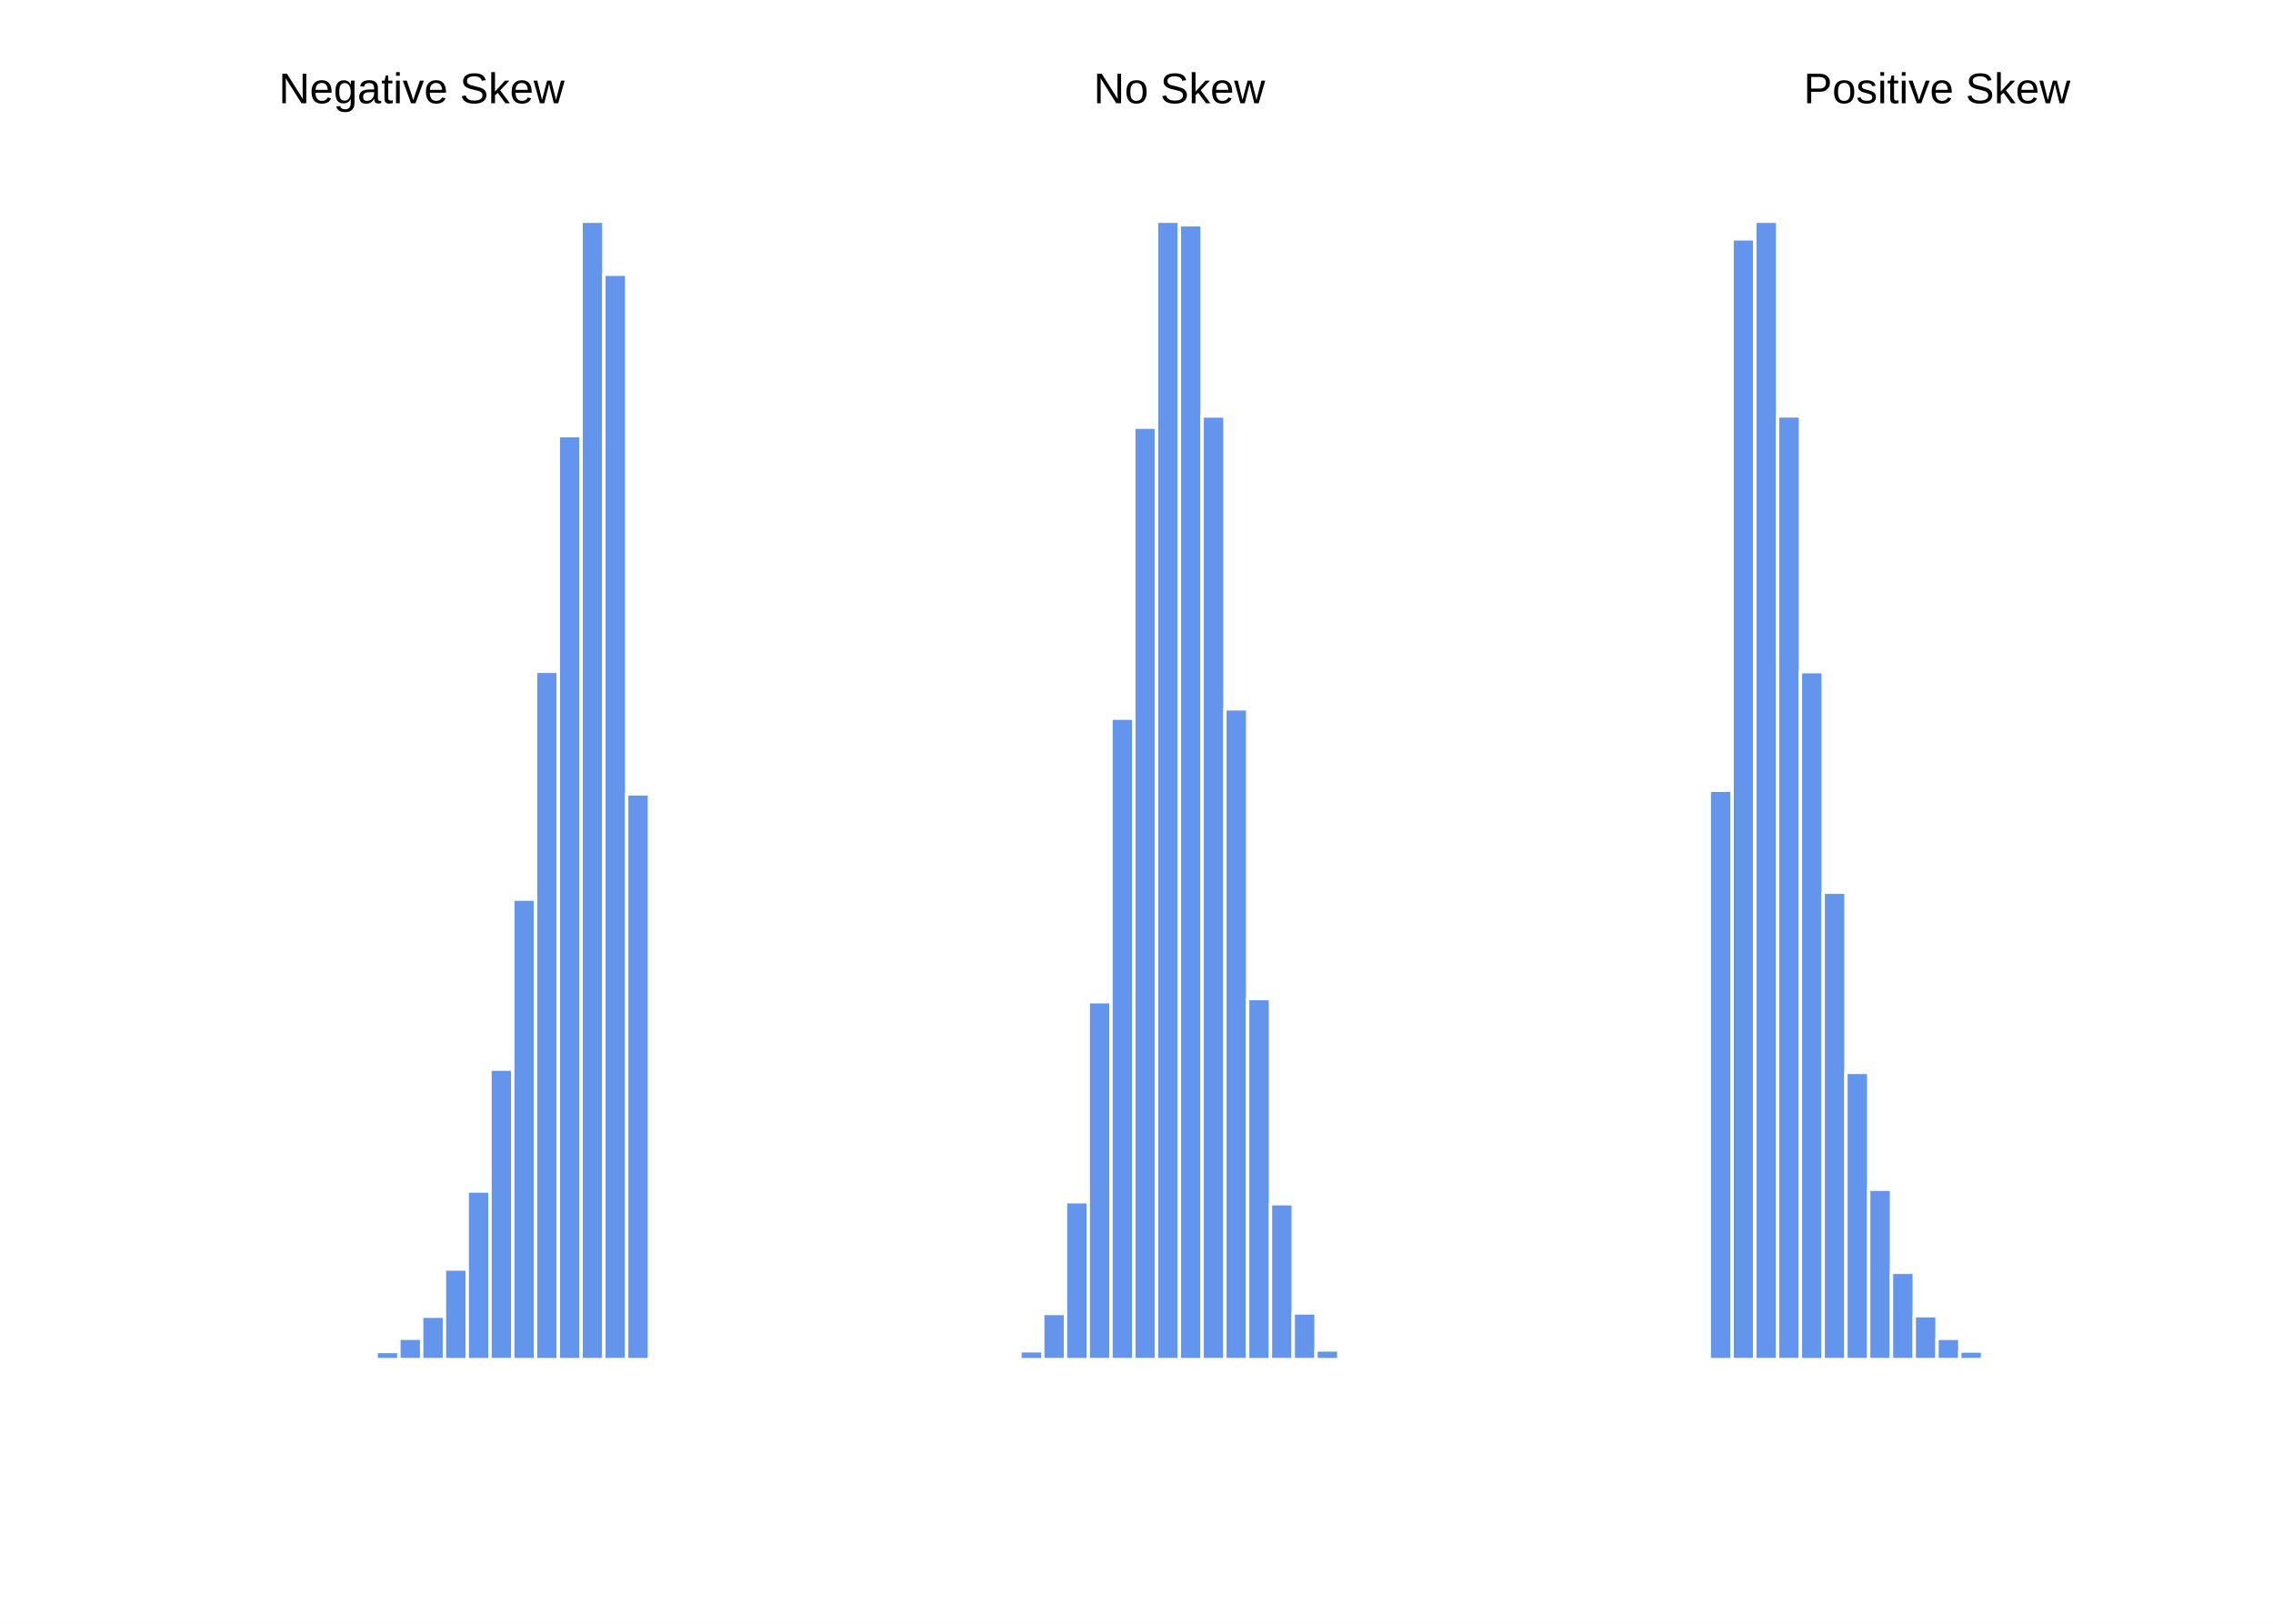
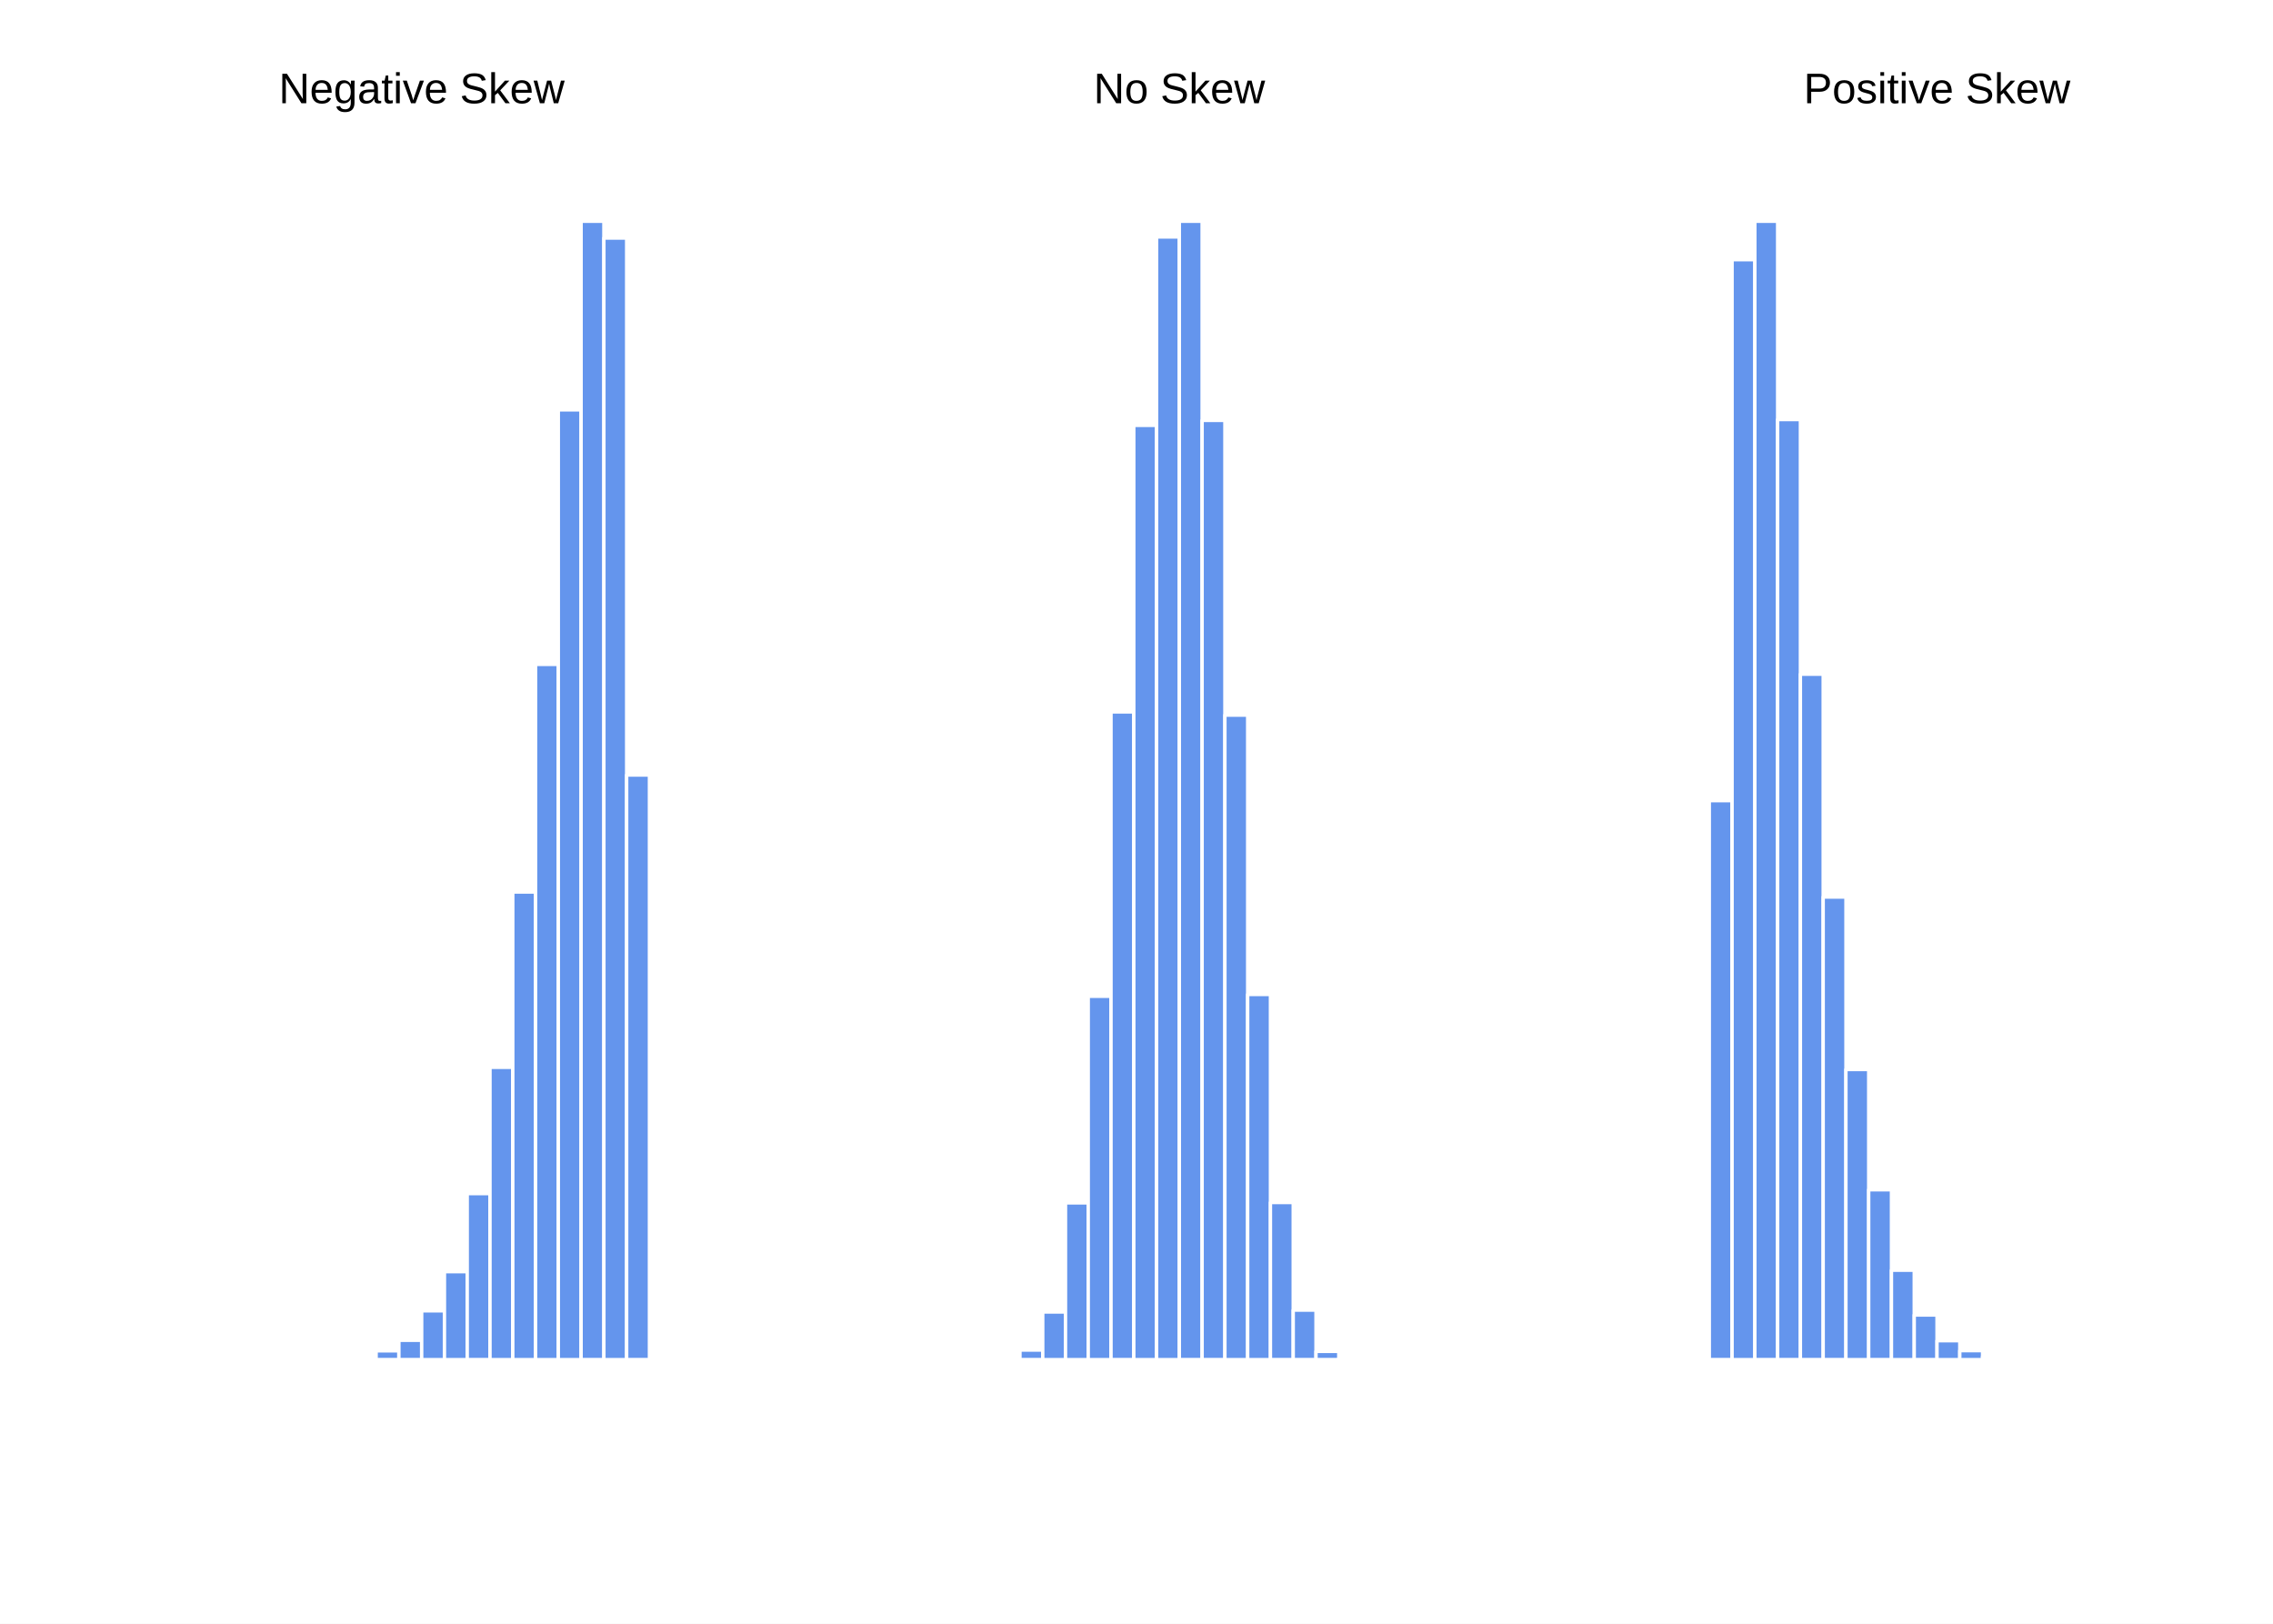
<svg xmlns="http://www.w3.org/2000/svg" class="svglite" width="504.00pt" height="360.00pt" viewBox="0 0 504.00 360.00">
  <defs>
    <style type="text/css">
    .svglite line, .svglite polyline, .svglite polygon, .svglite path, .svglite rect, .svglite circle {
      fill: none;
      stroke: #000000;
      stroke-linecap: round;
      stroke-linejoin: round;
      stroke-miterlimit: 10.00;
    }
    .svglite text {
      white-space: pre;
    }
  </style>
  </defs>
  <rect width="100%" height="100%" style="stroke: none; fill: #FFFFFF;" />
  <defs>
    <clipPath id="cpMC4wMHw1MDQuMDB8MC4wMHwzNjAuMDA=">
      <rect x="0.00" y="0.00" width="504.00" height="360.00" />
    </clipPath>
  </defs>
  <g clip-path="url(#cpMC4wMHw1MDQuMDB8MC4wMHwzNjAuMDA=)">
</g>
  <defs>
    <clipPath id="cpMzguOTd8MTQ4LjA0fDM4Ljk3fDMxMS41Mw==">
      <rect x="38.97" y="38.97" width="109.08" height="272.56" />
    </clipPath>
  </defs>
  <g clip-path="url(#cpMzguOTd8MTQ4LjA0fDM4Ljk3fDMxMS41Mw==)">
</g>
  <defs>
    <clipPath id="cpMC4wMHwxNjguMDB8MC4wMHwzNjAuMDA=">
      <rect x="0.00" y="0.00" width="168.00" height="360.00" />
    </clipPath>
  </defs>
  <g clip-path="url(#cpMC4wMHwxNjguMDB8MC4wMHwzNjAuMDA=)">
    <text x="93.50" y="22.89" text-anchor="middle" style="font-size: 9.50px; font-family: &quot;Arial&quot;;" textLength="63.38px" lengthAdjust="spacingAndGlyphs">Negative Skew</text>
  </g>
  <g clip-path="url(#cpMzguOTd8MTQ4LjA0fDM4Ljk3fDMxMS41Mw==)">
    <rect x="43.01" y="301.43" width="5.05" height="0.00" style="stroke-width: 0.75; stroke: #FFFFFF; fill: #6495ED;" />
    <rect x="48.06" y="301.43" width="5.05" height="0.00" style="stroke-width: 0.75; stroke: #FFFFFF; fill: #6495ED;" />
    <rect x="53.11" y="301.43" width="5.05" height="0.00" style="stroke-width: 0.75; stroke: #FFFFFF; fill: #6495ED;" />
    <rect x="58.16" y="301.43" width="5.05" height="0.00" style="stroke-width: 0.75; stroke: #FFFFFF; fill: #6495ED;" />
-     <rect x="63.21" y="301.42" width="5.05" height="0.012" style="stroke-width: 0.75; stroke: #FFFFFF; fill: #6495ED;" />
-     <rect x="68.26" y="301.39" width="5.05" height="0.049" style="stroke-width: 0.75; stroke: #FFFFFF; fill: #6495ED;" />
-     <rect x="73.30" y="301.26" width="5.05" height="0.17" style="stroke-width: 0.75; stroke: #FFFFFF; fill: #6495ED;" />
-     <rect x="78.35" y="300.86" width="5.05" height="0.57" style="stroke-width: 0.75; stroke: #FFFFFF; fill: #6495ED;" />
-     <rect x="83.40" y="299.63" width="5.05" height="1.80" style="stroke-width: 0.75; stroke: #FFFFFF; fill: #6495ED;" />
-     <rect x="88.45" y="296.70" width="5.05" height="4.73" style="stroke-width: 0.75; stroke: #FFFFFF; fill: #6495ED;" />
-     <rect x="93.50" y="291.82" width="5.05" height="9.61" style="stroke-width: 0.75; stroke: #FFFFFF; fill: #6495ED;" />
-     <rect x="98.55" y="281.36" width="5.05" height="20.08" style="stroke-width: 0.75; stroke: #FFFFFF; fill: #6495ED;" />
-     <rect x="103.60" y="264.06" width="5.05" height="37.38" style="stroke-width: 0.75; stroke: #FFFFFF; fill: #6495ED;" />
-     <rect x="108.65" y="237.04" width="5.05" height="64.39" style="stroke-width: 0.75; stroke: #FFFFFF; fill: #6495ED;" />
-     <rect x="113.70" y="199.35" width="5.05" height="102.09" style="stroke-width: 0.75; stroke: #FFFFFF; fill: #6495ED;" />
-     <rect x="118.75" y="148.83" width="5.05" height="152.61" style="stroke-width: 0.75; stroke: #FFFFFF; fill: #6495ED;" />
-     <rect x="123.80" y="96.58" width="5.05" height="204.86" style="stroke-width: 0.75; stroke: #FFFFFF; fill: #6495ED;" />
+     <rect x="63.21" y="301.43" width="5.05" height="0.00" style="stroke-width: 0.75; stroke: #FFFFFF; fill: #6495ED;" />
+     <rect x="68.26" y="301.40" width="5.05" height="0.037" style="stroke-width: 0.75; stroke: #FFFFFF; fill: #6495ED;" />
+     <rect x="73.30" y="301.31" width="5.05" height="0.12" style="stroke-width: 0.75; stroke: #FFFFFF; fill: #6495ED;" />
+     <rect x="78.35" y="300.70" width="5.05" height="0.73" style="stroke-width: 0.75; stroke: #FFFFFF; fill: #6495ED;" />
+     <rect x="83.40" y="299.50" width="5.05" height="1.93" style="stroke-width: 0.75; stroke: #FFFFFF; fill: #6495ED;" />
+     <rect x="88.45" y="297.16" width="5.05" height="4.27" style="stroke-width: 0.75; stroke: #FFFFFF; fill: #6495ED;" />
+     <rect x="93.50" y="290.63" width="5.05" height="10.81" style="stroke-width: 0.75; stroke: #FFFFFF; fill: #6495ED;" />
+     <rect x="98.55" y="281.95" width="5.05" height="19.49" style="stroke-width: 0.75; stroke: #FFFFFF; fill: #6495ED;" />
+     <rect x="103.60" y="264.64" width="5.05" height="36.79" style="stroke-width: 0.75; stroke: #FFFFFF; fill: #6495ED;" />
+     <rect x="108.65" y="236.64" width="5.05" height="64.80" style="stroke-width: 0.75; stroke: #FFFFFF; fill: #6495ED;" />
+     <rect x="113.70" y="197.77" width="5.05" height="103.67" style="stroke-width: 0.75; stroke: #FFFFFF; fill: #6495ED;" />
+     <rect x="118.75" y="147.31" width="5.05" height="154.13" style="stroke-width: 0.75; stroke: #FFFFFF; fill: #6495ED;" />
+     <rect x="123.80" y="90.87" width="5.05" height="210.57" style="stroke-width: 0.75; stroke: #FFFFFF; fill: #6495ED;" />
    <rect x="128.85" y="49.06" width="5.05" height="252.37" style="stroke-width: 0.75; stroke: #FFFFFF; fill: #6495ED;" />
-     <rect x="133.90" y="60.80" width="5.05" height="240.63" style="stroke-width: 0.75; stroke: #FFFFFF; fill: #6495ED;" />
-     <rect x="138.95" y="176.01" width="5.05" height="125.43" style="stroke-width: 0.75; stroke: #FFFFFF; fill: #6495ED;" />
+     <rect x="133.90" y="52.78" width="5.05" height="248.66" style="stroke-width: 0.75; stroke: #FFFFFF; fill: #6495ED;" />
+     <rect x="138.95" y="171.83" width="5.05" height="129.60" style="stroke-width: 0.75; stroke: #FFFFFF; fill: #6495ED;" />
  </g>
  <defs>
    <clipPath id="cpMjA2Ljk3fDMxNi4wNHwzOC45N3wzMTEuNTM=">
      <rect x="206.97" y="38.97" width="109.08" height="272.56" />
    </clipPath>
  </defs>
  <g clip-path="url(#cpMjA2Ljk3fDMxNi4wNHwzOC45N3wzMTEuNTM=)">
</g>
  <defs>
    <clipPath id="cpMTY4LjAwfDMzNi4wMHwwLjAwfDM2MC4wMA==">
      <rect x="168.00" y="0.00" width="168.00" height="360.00" />
    </clipPath>
  </defs>
  <g clip-path="url(#cpMTY4LjAwfDMzNi4wMHwwLjAwfDM2MC4wMA==)">
    <text x="261.50" y="22.89" text-anchor="middle" style="font-size: 9.50px; font-family: &quot;Arial&quot;;" textLength="38.02px" lengthAdjust="spacingAndGlyphs">No Skew</text>
  </g>
  <g clip-path="url(#cpMjA2Ljk3fDMxNi4wNHwzOC45N3wzMTEuNTM=)">
    <rect x="211.01" y="301.43" width="5.05" height="0.00" style="stroke-width: 0.75; stroke: #FFFFFF; fill: #6495ED;" />
-     <rect x="216.06" y="301.43" width="5.05" height="0.00" style="stroke-width: 0.75; stroke: #FFFFFF; fill: #6495ED;" />
-     <rect x="221.11" y="301.24" width="5.05" height="0.19" style="stroke-width: 0.75; stroke: #FFFFFF; fill: #6495ED;" />
-     <rect x="226.16" y="299.48" width="5.05" height="1.96" style="stroke-width: 0.75; stroke: #FFFFFF; fill: #6495ED;" />
-     <rect x="231.21" y="291.21" width="5.05" height="10.22" style="stroke-width: 0.75; stroke: #FFFFFF; fill: #6495ED;" />
-     <rect x="236.26" y="266.43" width="5.05" height="35.01" style="stroke-width: 0.75; stroke: #FFFFFF; fill: #6495ED;" />
-     <rect x="241.30" y="222.09" width="5.05" height="79.34" style="stroke-width: 0.75; stroke: #FFFFFF; fill: #6495ED;" />
-     <rect x="246.35" y="159.22" width="5.05" height="142.21" style="stroke-width: 0.75; stroke: #FFFFFF; fill: #6495ED;" />
-     <rect x="251.40" y="94.71" width="5.05" height="206.72" style="stroke-width: 0.75; stroke: #FFFFFF; fill: #6495ED;" />
-     <rect x="256.45" y="49.06" width="5.05" height="252.37" style="stroke-width: 0.75; stroke: #FFFFFF; fill: #6495ED;" />
-     <rect x="261.50" y="49.84" width="5.05" height="251.60" style="stroke-width: 0.75; stroke: #FFFFFF; fill: #6495ED;" />
-     <rect x="266.55" y="92.23" width="5.05" height="209.20" style="stroke-width: 0.75; stroke: #FFFFFF; fill: #6495ED;" />
-     <rect x="271.60" y="157.16" width="5.05" height="144.27" style="stroke-width: 0.75; stroke: #FFFFFF; fill: #6495ED;" />
-     <rect x="276.65" y="221.39" width="5.05" height="80.05" style="stroke-width: 0.75; stroke: #FFFFFF; fill: #6495ED;" />
-     <rect x="281.70" y="266.88" width="5.05" height="34.55" style="stroke-width: 0.75; stroke: #FFFFFF; fill: #6495ED;" />
-     <rect x="286.75" y="291.09" width="5.05" height="10.34" style="stroke-width: 0.75; stroke: #FFFFFF; fill: #6495ED;" />
-     <rect x="291.80" y="299.29" width="5.05" height="2.15" style="stroke-width: 0.75; stroke: #FFFFFF; fill: #6495ED;" />
-     <rect x="296.85" y="301.23" width="5.05" height="0.20" style="stroke-width: 0.75; stroke: #FFFFFF; fill: #6495ED;" />
+     <rect x="216.06" y="301.42" width="5.05" height="0.015" style="stroke-width: 0.75; stroke: #FFFFFF; fill: #6495ED;" />
+     <rect x="221.11" y="301.32" width="5.05" height="0.12" style="stroke-width: 0.75; stroke: #FFFFFF; fill: #6495ED;" />
+     <rect x="226.16" y="299.33" width="5.05" height="2.10" style="stroke-width: 0.75; stroke: #FFFFFF; fill: #6495ED;" />
+     <rect x="231.21" y="290.88" width="5.05" height="10.56" style="stroke-width: 0.75; stroke: #FFFFFF; fill: #6495ED;" />
+     <rect x="236.26" y="266.69" width="5.05" height="34.75" style="stroke-width: 0.75; stroke: #FFFFFF; fill: #6495ED;" />
+     <rect x="241.30" y="220.89" width="5.05" height="80.55" style="stroke-width: 0.75; stroke: #FFFFFF; fill: #6495ED;" />
+     <rect x="246.35" y="157.84" width="5.05" height="143.59" style="stroke-width: 0.75; stroke: #FFFFFF; fill: #6495ED;" />
+     <rect x="251.40" y="94.31" width="5.05" height="207.13" style="stroke-width: 0.75; stroke: #FFFFFF; fill: #6495ED;" />
+     <rect x="256.45" y="52.54" width="5.05" height="248.90" style="stroke-width: 0.75; stroke: #FFFFFF; fill: #6495ED;" />
+     <rect x="261.50" y="49.06" width="5.05" height="252.37" style="stroke-width: 0.75; stroke: #FFFFFF; fill: #6495ED;" />
+     <rect x="266.55" y="93.21" width="5.05" height="208.22" style="stroke-width: 0.75; stroke: #FFFFFF; fill: #6495ED;" />
+     <rect x="271.60" y="158.55" width="5.05" height="142.89" style="stroke-width: 0.75; stroke: #FFFFFF; fill: #6495ED;" />
+     <rect x="276.65" y="220.48" width="5.05" height="80.96" style="stroke-width: 0.75; stroke: #FFFFFF; fill: #6495ED;" />
+     <rect x="281.70" y="266.61" width="5.05" height="34.82" style="stroke-width: 0.75; stroke: #FFFFFF; fill: #6495ED;" />
+     <rect x="286.75" y="290.47" width="5.05" height="10.96" style="stroke-width: 0.75; stroke: #FFFFFF; fill: #6495ED;" />
+     <rect x="291.80" y="299.62" width="5.05" height="1.81" style="stroke-width: 0.75; stroke: #FFFFFF; fill: #6495ED;" />
+     <rect x="296.85" y="301.20" width="5.05" height="0.23" style="stroke-width: 0.75; stroke: #FFFFFF; fill: #6495ED;" />
    <rect x="301.90" y="301.42" width="5.05" height="0.015" style="stroke-width: 0.75; stroke: #FFFFFF; fill: #6495ED;" />
    <rect x="306.95" y="301.43" width="5.05" height="0.00" style="stroke-width: 0.75; stroke: #FFFFFF; fill: #6495ED;" />
  </g>
  <defs>
    <clipPath id="cpMzc0Ljk3fDQ4NC4wNHwzOC45N3wzMTEuNTM=">
      <rect x="374.97" y="38.97" width="109.08" height="272.56" />
    </clipPath>
  </defs>
  <g clip-path="url(#cpMzc0Ljk3fDQ4NC4wNHwzOC45N3wzMTEuNTM=)">
</g>
  <defs>
    <clipPath id="cpMzM2LjAwfDUwNC4wMHwwLjAwfDM2MC4wMA==">
      <rect x="336.00" y="0.00" width="168.00" height="360.00" />
    </clipPath>
  </defs>
  <g clip-path="url(#cpMzM2LjAwfDUwNC4wMHwwLjAwfDM2MC4wMA==)">
    <text x="429.50" y="22.89" text-anchor="middle" style="font-size: 9.50px; font-family: &quot;Arial&quot;;" textLength="59.15px" lengthAdjust="spacingAndGlyphs">Positive Skew</text>
  </g>
  <g clip-path="url(#cpMzc0Ljk3fDQ4NC4wNHwzOC45N3wzMTEuNTM=)">
-     <rect x="379.01" y="175.20" width="5.05" height="126.24" style="stroke-width: 0.75; stroke: #FFFFFF; fill: #6495ED;" />
-     <rect x="384.06" y="52.96" width="5.05" height="248.47" style="stroke-width: 0.75; stroke: #FFFFFF; fill: #6495ED;" />
+     <rect x="379.01" y="177.52" width="5.05" height="123.91" style="stroke-width: 0.75; stroke: #FFFFFF; fill: #6495ED;" />
+     <rect x="384.06" y="57.58" width="5.05" height="243.86" style="stroke-width: 0.75; stroke: #FFFFFF; fill: #6495ED;" />
    <rect x="389.11" y="49.06" width="5.05" height="252.37" style="stroke-width: 0.75; stroke: #FFFFFF; fill: #6495ED;" />
-     <rect x="394.16" y="92.21" width="5.05" height="209.22" style="stroke-width: 0.75; stroke: #FFFFFF; fill: #6495ED;" />
-     <rect x="399.21" y="148.92" width="5.05" height="152.52" style="stroke-width: 0.75; stroke: #FFFFFF; fill: #6495ED;" />
-     <rect x="404.26" y="197.81" width="5.05" height="103.62" style="stroke-width: 0.75; stroke: #FFFFFF; fill: #6495ED;" />
-     <rect x="409.30" y="237.76" width="5.05" height="63.67" style="stroke-width: 0.75; stroke: #FFFFFF; fill: #6495ED;" />
-     <rect x="414.35" y="263.67" width="5.05" height="37.76" style="stroke-width: 0.75; stroke: #FFFFFF; fill: #6495ED;" />
-     <rect x="419.40" y="282.08" width="5.05" height="19.35" style="stroke-width: 0.75; stroke: #FFFFFF; fill: #6495ED;" />
-     <rect x="424.45" y="291.71" width="5.05" height="9.72" style="stroke-width: 0.75; stroke: #FFFFFF; fill: #6495ED;" />
-     <rect x="429.50" y="296.72" width="5.05" height="4.71" style="stroke-width: 0.75; stroke: #FFFFFF; fill: #6495ED;" />
-     <rect x="434.55" y="299.54" width="5.05" height="1.89" style="stroke-width: 0.75; stroke: #FFFFFF; fill: #6495ED;" />
-     <rect x="439.60" y="300.82" width="5.05" height="0.62" style="stroke-width: 0.75; stroke: #FFFFFF; fill: #6495ED;" />
-     <rect x="444.65" y="301.26" width="5.05" height="0.17" style="stroke-width: 0.75; stroke: #FFFFFF; fill: #6495ED;" />
-     <rect x="449.70" y="301.41" width="5.05" height="0.025" style="stroke-width: 0.75; stroke: #FFFFFF; fill: #6495ED;" />
-     <rect x="454.75" y="301.43" width="5.05" height="0.00" style="stroke-width: 0.75; stroke: #FFFFFF; fill: #6495ED;" />
+     <rect x="394.16" y="93.02" width="5.05" height="208.41" style="stroke-width: 0.75; stroke: #FFFFFF; fill: #6495ED;" />
+     <rect x="399.21" y="149.48" width="5.05" height="151.95" style="stroke-width: 0.75; stroke: #FFFFFF; fill: #6495ED;" />
+     <rect x="404.26" y="198.89" width="5.05" height="102.54" style="stroke-width: 0.75; stroke: #FFFFFF; fill: #6495ED;" />
+     <rect x="409.30" y="237.12" width="5.05" height="64.32" style="stroke-width: 0.75; stroke: #FFFFFF; fill: #6495ED;" />
+     <rect x="414.35" y="263.79" width="5.05" height="37.64" style="stroke-width: 0.75; stroke: #FFFFFF; fill: #6495ED;" />
+     <rect x="419.40" y="281.63" width="5.05" height="19.81" style="stroke-width: 0.75; stroke: #FFFFFF; fill: #6495ED;" />
+     <rect x="424.45" y="291.55" width="5.05" height="9.88" style="stroke-width: 0.75; stroke: #FFFFFF; fill: #6495ED;" />
+     <rect x="429.50" y="297.26" width="5.05" height="4.18" style="stroke-width: 0.75; stroke: #FFFFFF; fill: #6495ED;" />
+     <rect x="434.55" y="299.46" width="5.05" height="1.98" style="stroke-width: 0.75; stroke: #FFFFFF; fill: #6495ED;" />
+     <rect x="439.60" y="300.77" width="5.05" height="0.66" style="stroke-width: 0.75; stroke: #FFFFFF; fill: #6495ED;" />
+     <rect x="444.65" y="301.21" width="5.05" height="0.22" style="stroke-width: 0.75; stroke: #FFFFFF; fill: #6495ED;" />
+     <rect x="449.70" y="301.40" width="5.05" height="0.037" style="stroke-width: 0.75; stroke: #FFFFFF; fill: #6495ED;" />
+     <rect x="454.75" y="301.42" width="5.05" height="0.012" style="stroke-width: 0.75; stroke: #FFFFFF; fill: #6495ED;" />
    <rect x="459.80" y="301.43" width="5.05" height="0.00" style="stroke-width: 0.75; stroke: #FFFFFF; fill: #6495ED;" />
    <rect x="464.85" y="301.43" width="5.05" height="0.00" style="stroke-width: 0.75; stroke: #FFFFFF; fill: #6495ED;" />
    <rect x="469.90" y="301.43" width="5.05" height="0.00" style="stroke-width: 0.75; stroke: #FFFFFF; fill: #6495ED;" />
    <rect x="474.95" y="301.43" width="5.05" height="0.00" style="stroke-width: 0.75; stroke: #FFFFFF; fill: #6495ED;" />
  </g>
</svg>
